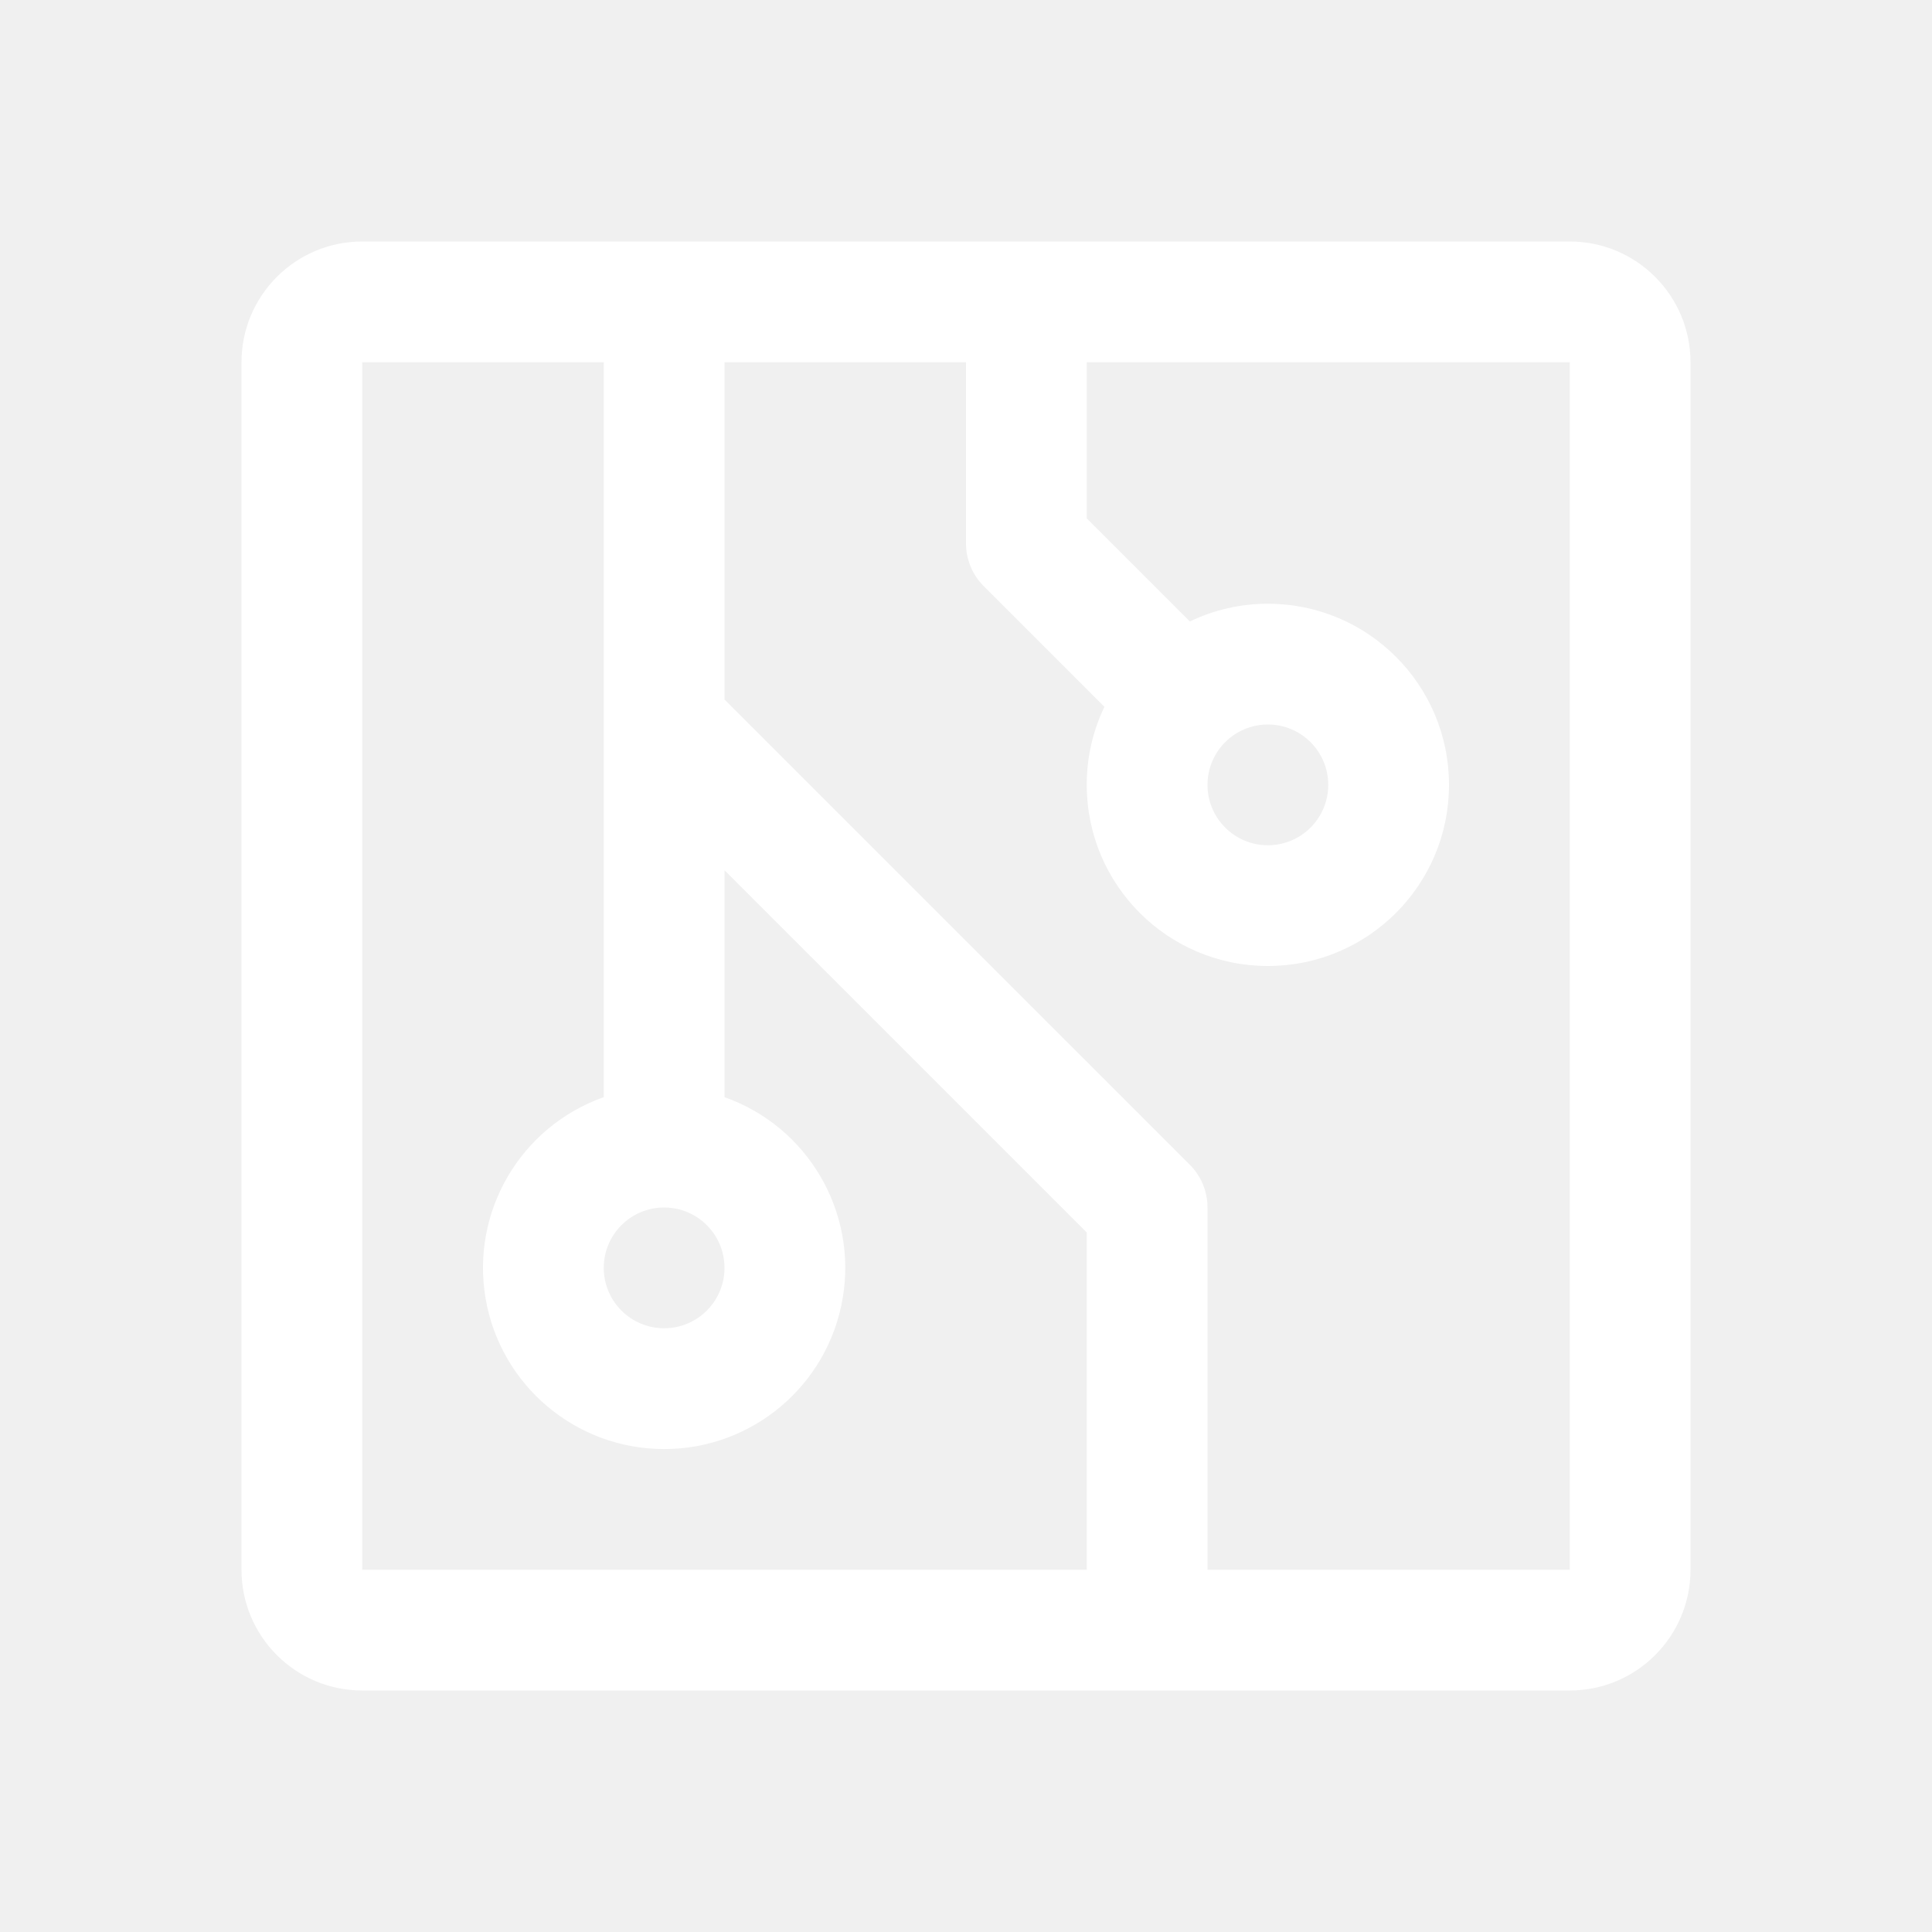
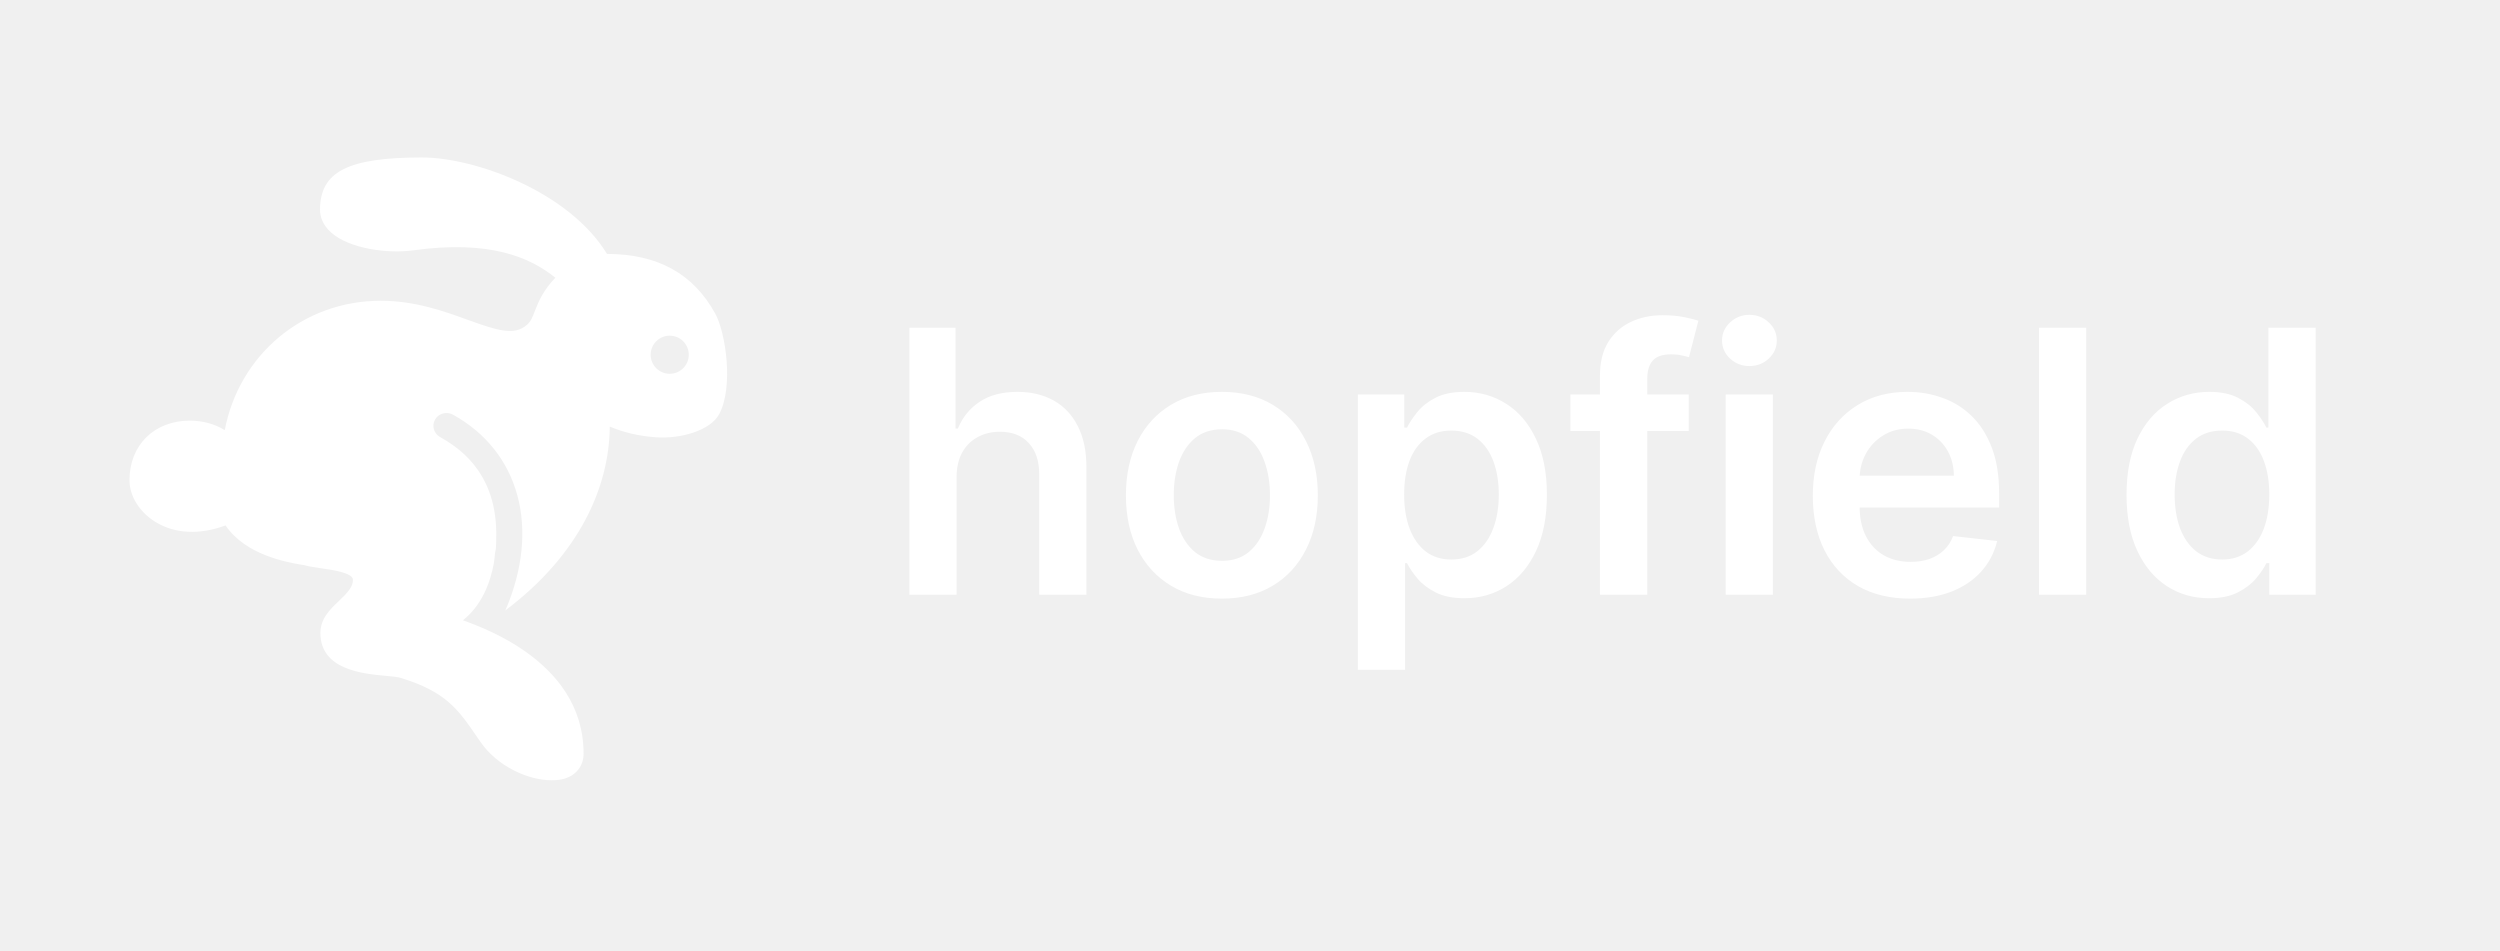
- <svg xmlns="http://www.w3.org/2000/svg" width="50" height="50" fill="white" viewBox="0 0 256 256">
-   <path d="M208,32H48A16,16,0,0,0,32,48V208a16,16,0,0,0,16,16H208a16,16,0,0,0,16-16V48A16,16,0,0,0,208,32ZM88,160a8,8,0,1,1-8,8A8,8,0,0,1,88,160ZM48,48H80v97.38a24,24,0,1,0,16,0V115.31l48,48V208H48ZM208,208H160V160a8,8,0,0,0-2.34-5.66L96,92.69V48h32V72a8,8,0,0,0,2.34,5.66l16,16A23.74,23.74,0,0,0,144,104a24,24,0,1,0,24-24,23.74,23.74,0,0,0-10.34,2.35L144,68.69V48h64V208ZM168,96a8,8,0,1,1-8,8A8,8,0,0,1,168,96Z" />
+ <svg xmlns="http://www.w3.org/2000/svg" fill="none" viewBox="0 0 681 259">
+   <path fill="#fff" d="M260.572 130.04V162h-12.856V89.273h12.571v27.45h.64c1.278-3.078 3.255-5.504 5.93-7.28 2.699-1.799 6.132-2.699 10.298-2.699 3.788 0 7.091.793 9.908 2.38 2.817 1.586 4.995 3.906 6.534 6.96 1.563 3.054 2.344 6.782 2.344 11.186V162h-12.855v-32.741c0-3.67-.947-6.523-2.841-8.559-1.87-2.059-4.498-3.089-7.884-3.089-2.272 0-4.308.497-6.108 1.491-1.775.971-3.172 2.38-4.19 4.226-.994 1.847-1.491 4.084-1.491 6.712Zm72.265 33.025c-5.327 0-9.943-1.172-13.849-3.515-3.907-2.344-6.937-5.623-9.091-9.837-2.131-4.214-3.196-9.138-3.196-14.773 0-5.634 1.065-10.57 3.196-14.808 2.154-4.238 5.184-7.528 9.091-9.872 3.906-2.344 8.522-3.516 13.849-3.516s9.943 1.172 13.85 3.516c3.906 2.344 6.924 5.634 9.055 9.872 2.154 4.238 3.232 9.174 3.232 14.808 0 5.635-1.078 10.559-3.232 14.773-2.131 4.214-5.149 7.493-9.055 9.837-3.907 2.343-8.523 3.515-13.85 3.515Zm.071-10.298c2.888 0 5.303-.793 7.245-2.379 1.941-1.61 3.385-3.764 4.332-6.463.971-2.699 1.456-5.706 1.456-9.02 0-3.338-.485-6.357-1.456-9.056-.947-2.722-2.391-4.888-4.332-6.498-1.942-1.61-4.357-2.415-7.245-2.415-2.959 0-5.421.805-7.386 2.415-1.941 1.61-3.397 3.776-4.368 6.498-.947 2.699-1.421 5.718-1.421 9.056 0 3.314.474 6.321 1.421 9.02.971 2.699 2.427 4.853 4.368 6.463 1.965 1.586 4.427 2.379 7.386 2.379Zm36.976 29.688v-75h12.642v9.019h.746c.663-1.325 1.598-2.734 2.806-4.225 1.207-1.516 2.841-2.806 4.9-3.871 2.06-1.089 4.688-1.634 7.884-1.634 4.214 0 8.013 1.077 11.399 3.232 3.409 2.131 6.108 5.291 8.096 9.481 2.013 4.167 3.019 9.281 3.019 15.341 0 5.99-.983 11.08-2.948 15.27-1.965 4.191-4.64 7.387-8.025 9.588-3.386 2.202-7.221 3.303-11.506 3.303-3.125 0-5.717-.521-7.777-1.563-2.059-1.041-3.717-2.296-4.971-3.764-1.231-1.491-2.19-2.9-2.877-4.226h-.532v29.049h-12.856Zm12.607-47.728c0 3.528.497 6.617 1.491 9.269 1.018 2.651 2.474 4.723 4.368 6.214 1.918 1.468 4.238 2.202 6.961 2.202 2.84 0 5.22-.758 7.137-2.273 1.918-1.539 3.362-3.634 4.333-6.285.994-2.675 1.491-5.718 1.491-9.127 0-3.385-.485-6.392-1.456-9.02-.97-2.627-2.415-4.687-4.332-6.179-1.918-1.491-4.309-2.237-7.173-2.237-2.747 0-5.079.722-6.996 2.166-1.918 1.445-3.374 3.469-4.368 6.073-.971 2.604-1.456 5.67-1.456 9.197Zm77.521-27.272v9.943h-32.244v-9.943h32.244ZM435.829 162v-59.695c0-3.67.758-6.723 2.273-9.162 1.539-2.438 3.598-4.26 6.179-5.468 2.58-1.208 5.445-1.811 8.593-1.811 2.226 0 4.203.177 5.931.532 1.728.355 3.006.675 3.835.96l-2.557 9.942a22.265 22.265 0 0 0-2.059-.497c-.829-.19-1.752-.284-2.77-.284-2.391 0-4.084.58-5.078 1.74-.971 1.136-1.456 2.77-1.456 4.901V162h-12.891Zm34.251 0v-54.545h12.855V162H470.08Zm6.463-62.287c-2.036 0-3.788-.675-5.256-2.024-1.468-1.373-2.202-3.018-2.202-4.936 0-1.941.734-3.587 2.202-4.936 1.468-1.373 3.22-2.06 5.256-2.06 2.059 0 3.811.687 5.255 2.06 1.468 1.35 2.202 2.995 2.202 4.936 0 1.918-.734 3.563-2.202 4.936-1.444 1.35-3.196 2.024-5.255 2.024Zm43.759 63.352c-5.469 0-10.192-1.136-14.169-3.409-3.954-2.296-6.996-5.54-9.127-9.73-2.13-4.214-3.196-9.174-3.196-14.879 0-5.611 1.066-10.535 3.196-14.773 2.155-4.261 5.161-7.576 9.02-9.943 3.859-2.391 8.393-3.587 13.601-3.587 3.362 0 6.534.545 9.517 1.634a21.508 21.508 0 0 1 7.955 4.971c2.32 2.249 4.143 5.114 5.468 8.594 1.326 3.457 1.989 7.576 1.989 12.358v3.942h-44.709v-8.665h32.386c-.023-2.462-.556-4.652-1.598-6.569-1.041-1.942-2.497-3.469-4.367-4.581-1.847-1.113-4.001-1.669-6.463-1.669-2.628 0-4.937.639-6.925 1.917a13.205 13.205 0 0 0-4.652 4.972c-1.089 2.036-1.646 4.273-1.669 6.711v7.564c0 3.173.58 5.895 1.74 8.168 1.16 2.249 2.782 3.977 4.865 5.185 2.083 1.183 4.522 1.775 7.315 1.775 1.87 0 3.563-.26 5.078-.781 1.516-.545 2.829-1.338 3.942-2.379 1.113-1.042 1.953-2.332 2.521-3.871l12.003 1.349c-.757 3.173-2.201 5.943-4.332 8.31-2.107 2.344-4.806 4.167-8.097 5.469-3.29 1.278-7.055 1.917-11.292 1.917Zm47.984-73.792V162h-12.855V89.273h12.855Zm33.461 73.686c-4.285 0-8.12-1.101-11.506-3.303-3.385-2.201-6.06-5.397-8.025-9.588-1.965-4.19-2.948-9.28-2.948-15.27 0-6.06.995-11.174 2.983-15.341 2.013-4.19 4.723-7.35 8.132-9.481 3.409-2.155 7.209-3.232 11.399-3.232 3.197 0 5.824.545 7.884 1.634 2.06 1.065 3.693 2.355 4.901 3.871 1.207 1.491 2.142 2.9 2.805 4.225h.533V89.273h12.89V162h-12.642v-8.594h-.781c-.663 1.326-1.622 2.735-2.876 4.226-1.255 1.468-2.912 2.723-4.972 3.764-2.06 1.042-4.652 1.563-7.777 1.563Zm3.587-10.547c2.722 0 5.042-.734 6.96-2.202 1.917-1.491 3.373-3.563 4.368-6.214.994-2.652 1.491-5.741 1.491-9.269 0-3.527-.497-6.593-1.491-9.197-.971-2.604-2.415-4.628-4.333-6.073-1.894-1.444-4.225-2.166-6.995-2.166-2.865 0-5.256.746-7.174 2.237-1.917 1.492-3.361 3.552-4.332 6.179-.971 2.628-1.456 5.635-1.456 9.02 0 3.409.485 6.452 1.456 9.127.994 2.651 2.45 4.746 4.368 6.285 1.941 1.515 4.32 2.273 7.138 2.273Z" />
+   <path fill="#fff" d="M114.96 42.893c-20.248 0-27.787 3.892-27.787 14.272 0 1.633.581 4.055 3.135 6.27 4.864 4.245 15.137 5.743 22.275 4.757 20.919-2.906 31.842 1.948 38.707 7.464-3.297 3.404-4.581 6.46-5.515 8.864-.768 2-1.163 3.041-2.27 4-3.419 2.962-7.923 1.557-16.11-1.405-6.422-2.325-14.341-5.19-23.68-5.19-21.355 0-38.627 14.91-42.492 35.251-2.692-1.692-6.041-2.595-9.515-2.595-9.664 0-16.435 6.646-16.435 16.217 0 4.338 2.702 8.663 7.027 11.352 5.26 3.273 12.124 3.598 19.137.976 5.502 8.096 16.705 10.013 20.653 10.701.363.069.637.083.758.111 1.325.377 2.93.623 4.647.865 3.044.429 8.65 1.242 8.65 3.135 0 1.93-1.433 3.487-3.782 5.73-2.408 2.269-5.083 4.809-5.083 8.757 0 10.058 11.626 11.11 17.84 11.677 1.65.149 3.259.312 4.003.544 12.446 3.837 15.663 8.539 20.974 16.324l.758 1.083c4.609 6.729 13.044 10.487 19.352 10.487 1.287 0 2.515-.107 3.571-.432 3.283-1.014 5.19-3.582 5.19-6.813 0-13.003-7.436-21.961-16.113-28.002-5.633-3.934-11.837-6.571-16.757-8.328 5.079-4.014 7.446-10.124 8.432-15.57.162-.945.232-1.903.325-2.81.041-.366.173-.73.218-1.083.104-1.28.093-2.498.104-3.674v-.976c-.253-17.013-11.055-23.355-15.352-25.839a3.473 3.473 0 0 1-1.645-2.107 3.467 3.467 0 0 1 .347-2.651c.976-1.678 3.163-2.231 4.868-1.297 18.041 9.961 23.947 30.87 14.273 53.305-.958-.53.945.474 0 0 20.068-15.1 28.299-33.493 28.434-50.063 3.841 1.623 8.027 2.609 12.653 2.92 6.581.46 14.785-1.799 17.19-6.38 3.944-7.543 1.692-22.179-1.08-27.248-5.961-10.92-15.667-16.286-29.521-16.328-10.293-16.915-35.894-26.268-50.384-26.268v-.003Zm67.47 48.547a5.19 5.19 0 1 1 0 10.381 5.19 5.19 0 0 1 0-10.381Z" />
</svg>
